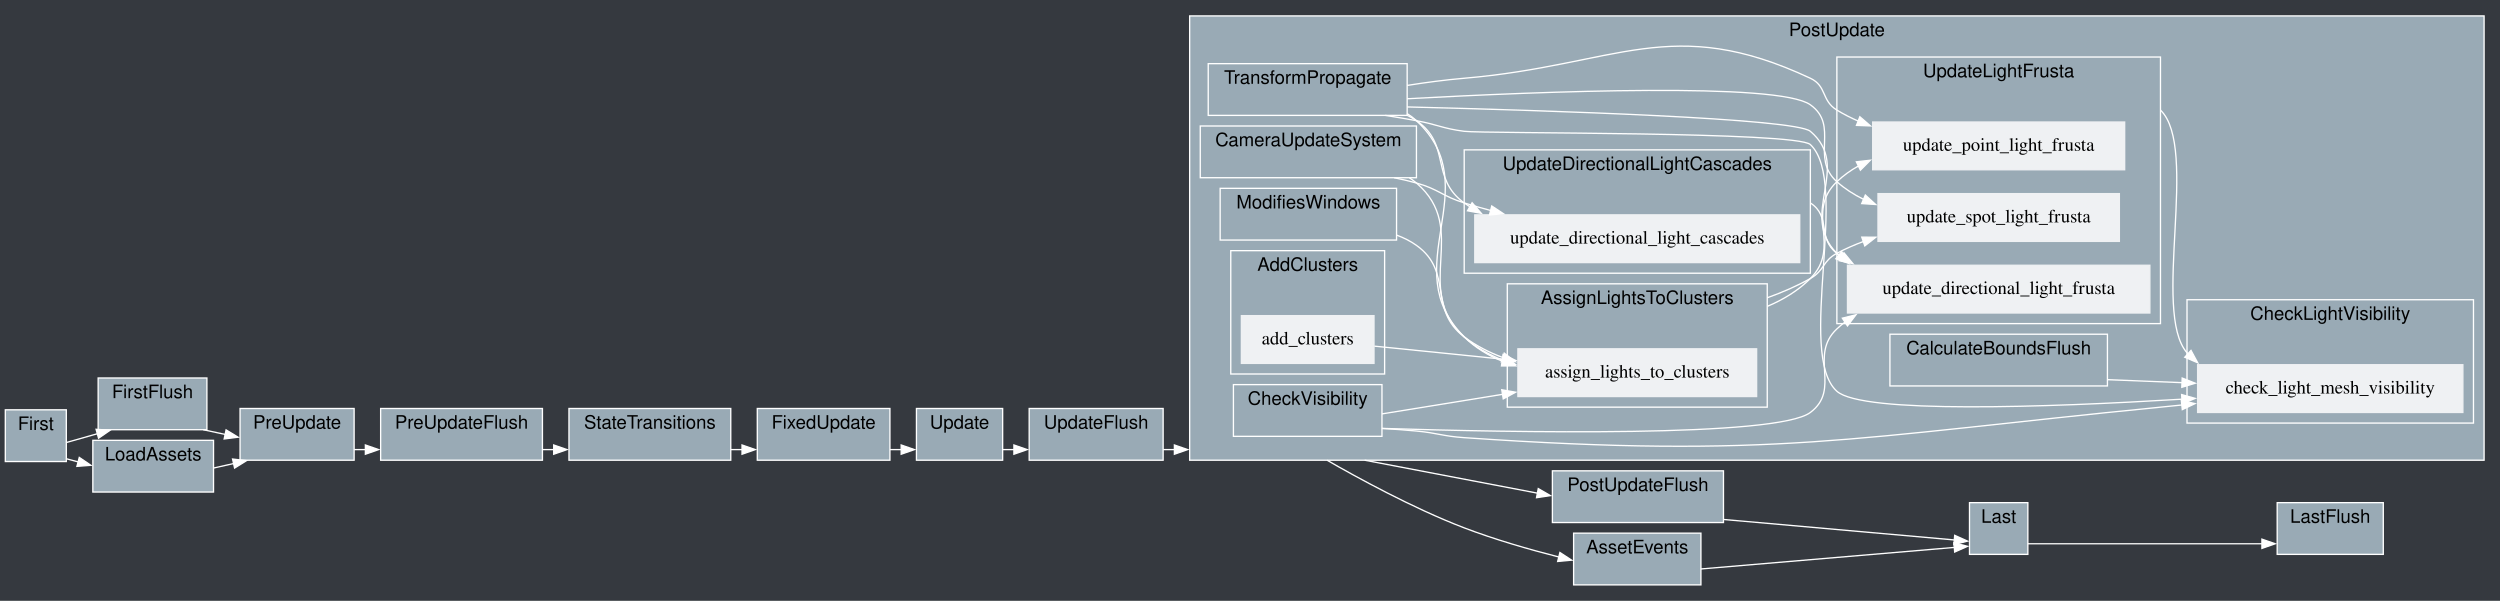
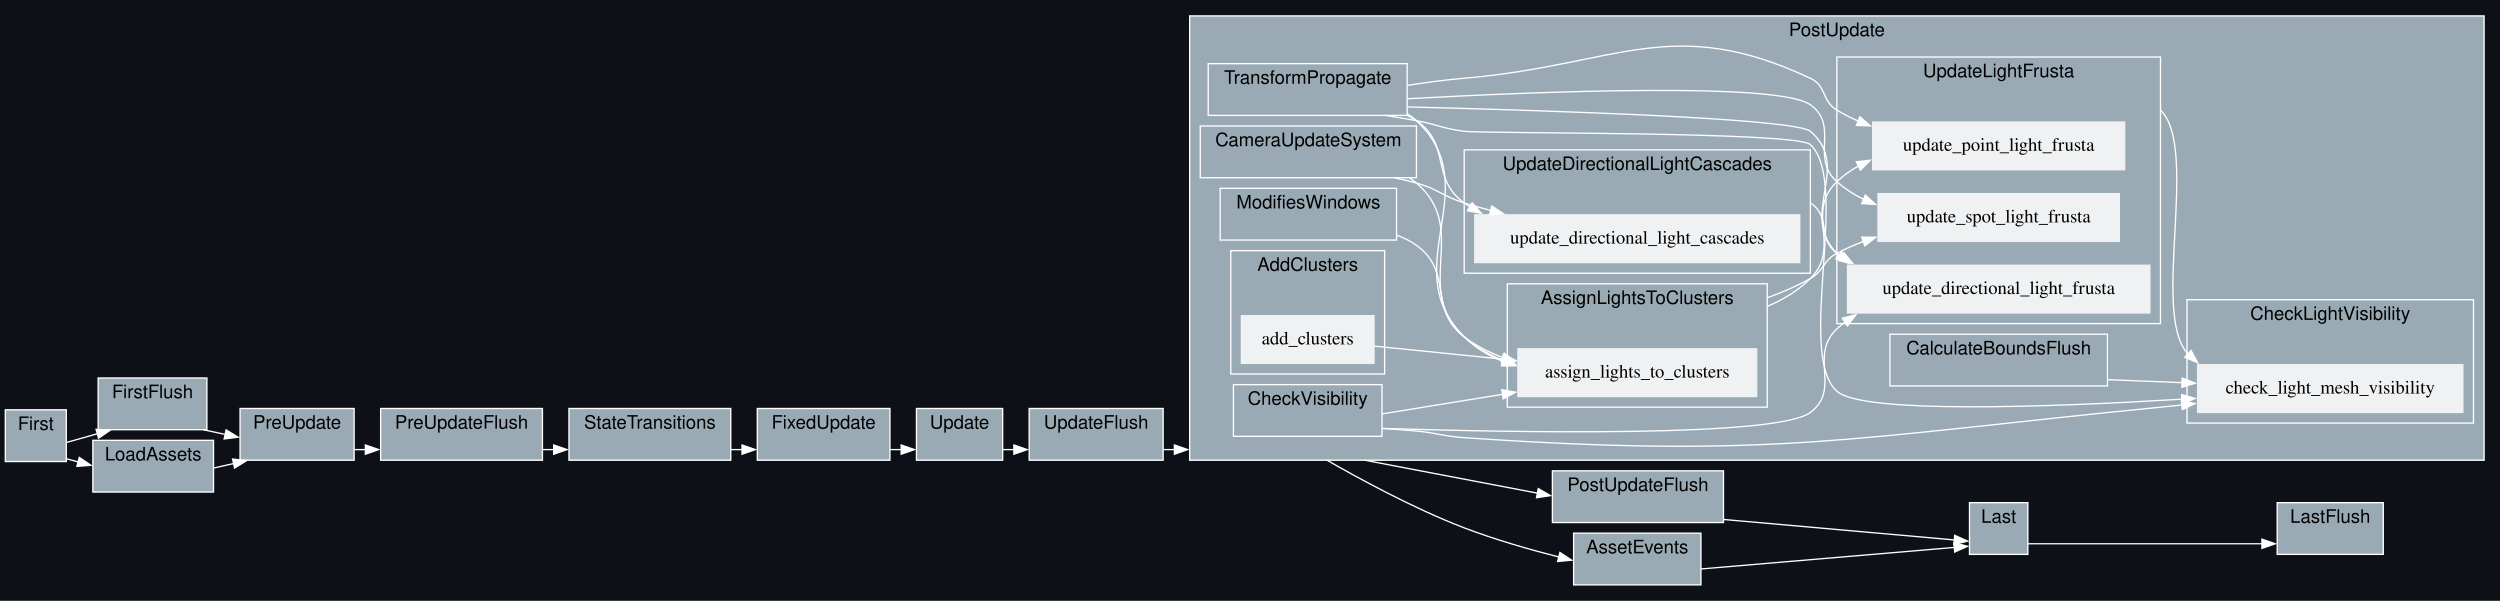
<svg xmlns="http://www.w3.org/2000/svg" width="1885pt" height="453pt" viewBox="0.00 0.00 1885.00 453.00">
  <g id="graph0" class="graph" transform="scale(1 1) rotate(0) translate(4 449)">
-     <polygon fill="#35393f" stroke="none" points="-4,4 -4,-449 1881,-449 1881,4 -4,4" />
+     <polygon fill="#0d1117" stroke="none" points="-4,4 -4,-449 1881,-449 1881,4 -4,4" />
    <g id="clust1" class="cluster">
      <polygon fill="#99aab5" stroke="white" points="70,-125 70,-164 152,-164 152,-125 70,-125" />
      <text text-anchor="middle" x="111" y="-148.8" font-family="Helvetica,sans-Serif" font-size="14.00">FirstFlush</text>
    </g>
    <g id="clust2" class="cluster">
      <polygon fill="#99aab5" stroke="white" points="283,-102 283,-141 405,-141 405,-102 283,-102" />
      <text text-anchor="middle" x="344" y="-125.8" font-family="Helvetica,sans-Serif" font-size="14.00">PreUpdateFlush</text>
    </g>
    <g id="clust3" class="cluster">
      <polygon fill="#99aab5" stroke="white" points="772,-102 772,-141 873,-141 873,-102 772,-102" />
      <text text-anchor="middle" x="822.5" y="-125.8" font-family="Helvetica,sans-Serif" font-size="14.00">UpdateFlush</text>
    </g>
    <g id="clust4" class="cluster">
      <polygon fill="#99aab5" stroke="white" points="1166.5,-55 1166.5,-94 1295.5,-94 1295.5,-55 1166.5,-55" />
      <text text-anchor="middle" x="1231" y="-78.8" font-family="Helvetica,sans-Serif" font-size="14.00">PostUpdateFlush</text>
    </g>
    <g id="clust5" class="cluster">
      <polygon fill="#99aab5" stroke="white" points="1713,-31 1713,-70 1793,-70 1793,-31 1713,-31" />
      <text text-anchor="middle" x="1753" y="-54.8" font-family="Helvetica,sans-Serif" font-size="14.00">LastFlush</text>
    </g>
    <g id="clust6" class="cluster">
      <polygon fill="#99aab5" stroke="white" points="0,-101 0,-140 46,-140 46,-101 0,-101" />
      <text text-anchor="middle" x="23" y="-124.8" font-family="Helvetica,sans-Serif" font-size="14.00">First</text>
    </g>
    <g id="clust7" class="cluster">
      <polygon fill="#99aab5" stroke="white" points="177,-102 177,-141 263,-141 263,-102 177,-102" />
      <text text-anchor="middle" x="220" y="-125.8" font-family="Helvetica,sans-Serif" font-size="14.00">PreUpdate</text>
    </g>
    <g id="clust8" class="cluster">
      <polygon fill="#99aab5" stroke="white" points="425,-102 425,-141 547,-141 547,-102 425,-102" />
      <text text-anchor="middle" x="486" y="-125.8" font-family="Helvetica,sans-Serif" font-size="14.00">StateTransitions</text>
    </g>
    <g id="clust9" class="cluster">
      <polygon fill="#99aab5" stroke="white" points="567,-102 567,-141 667,-141 667,-102 567,-102" />
      <text text-anchor="middle" x="617" y="-125.8" font-family="Helvetica,sans-Serif" font-size="14.00">FixedUpdate</text>
    </g>
    <g id="clust10" class="cluster">
      <polygon fill="#99aab5" stroke="white" points="687,-102 687,-141 752,-141 752,-102 687,-102" />
      <text text-anchor="middle" x="719.5" y="-125.8" font-family="Helvetica,sans-Serif" font-size="14.00">Update</text>
    </g>
    <g id="clust11" class="cluster">
      <polygon fill="#99aab5" stroke="white" points="893,-102 893,-437 1869,-437 1869,-102 893,-102" />
      <text text-anchor="middle" x="1381" y="-421.8" font-family="Helvetica,sans-Serif" font-size="14.00">PostUpdate</text>
    </g>
    <g id="clust12" class="cluster">
      <polygon fill="#99aab5" stroke="white" points="907,-362 907,-401 1057,-401 1057,-362 907,-362" />
      <text text-anchor="middle" x="982" y="-385.8" font-family="Helvetica,sans-Serif" font-size="14.00">TransformPropagate</text>
    </g>
    <g id="clust13" class="cluster">
      <polygon fill="#99aab5" stroke="white" points="916,-268 916,-307 1049,-307 1049,-268 916,-268" />
      <text text-anchor="middle" x="982.5" y="-291.8" font-family="Helvetica,sans-Serif" font-size="14.00">ModifiesWindows</text>
    </g>
    <g id="clust14" class="cluster">
      <polygon fill="#99aab5" stroke="white" points="901,-315 901,-354 1064,-354 1064,-315 901,-315" />
      <text text-anchor="middle" x="982.5" y="-338.8" font-family="Helvetica,sans-Serif" font-size="14.00">CameraUpdateSystem</text>
    </g>
    <g id="clust15" class="cluster">
      <polygon fill="#99aab5" stroke="white" points="1421,-158 1421,-197 1585,-197 1585,-158 1421,-158" />
      <text text-anchor="middle" x="1503" y="-181.8" font-family="Helvetica,sans-Serif" font-size="14.00">CalculateBoundsFlush</text>
    </g>
    <g id="clust16" class="cluster">
      <polygon fill="#99aab5" stroke="white" points="926,-120 926,-159 1038,-159 1038,-120 926,-120" />
      <text text-anchor="middle" x="982" y="-143.8" font-family="Helvetica,sans-Serif" font-size="14.00">CheckVisibility</text>
    </g>
    <g id="clust17" class="cluster">
      <polygon fill="#99aab5" stroke="white" points="924,-167 924,-260 1040,-260 1040,-167 924,-167" />
      <text text-anchor="middle" x="982" y="-244.8" font-family="Helvetica,sans-Serif" font-size="14.00">AddClusters</text>
    </g>
    <g id="clust18" class="cluster">
      <polygon fill="#99aab5" stroke="white" points="1132.5,-142 1132.5,-235 1328.5,-235 1328.5,-142 1132.5,-142" />
      <text text-anchor="middle" x="1230.5" y="-219.8" font-family="Helvetica,sans-Serif" font-size="14.00">AssignLightsToClusters</text>
    </g>
    <g id="clust19" class="cluster">
      <polygon fill="#99aab5" stroke="white" points="1645,-130 1645,-223 1861,-223 1861,-130 1645,-130" />
      <text text-anchor="middle" x="1753" y="-207.8" font-family="Helvetica,sans-Serif" font-size="14.00">CheckLightVisibility</text>
    </g>
    <g id="clust20" class="cluster">
      <polygon fill="#99aab5" stroke="white" points="1100,-243 1100,-336 1361,-336 1361,-243 1100,-243" />
      <text text-anchor="middle" x="1230.5" y="-320.8" font-family="Helvetica,sans-Serif" font-size="14.00">UpdateDirectionalLightCascades</text>
    </g>
    <g id="clust21" class="cluster">
      <polygon fill="#99aab5" stroke="white" points="1381,-205 1381,-406 1625,-406 1625,-205 1381,-205" />
      <text text-anchor="middle" x="1503" y="-390.8" font-family="Helvetica,sans-Serif" font-size="14.00">UpdateLightFrusta</text>
    </g>
    <g id="clust22" class="cluster">
      <polygon fill="#99aab5" stroke="white" points="1481,-31 1481,-70 1525,-70 1525,-31 1481,-31" />
      <text text-anchor="middle" x="1503" y="-54.8" font-family="Helvetica,sans-Serif" font-size="14.00">Last</text>
    </g>
    <g id="clust23" class="cluster">
      <polygon fill="#99aab5" stroke="white" points="66,-78 66,-117 157,-117 157,-78 66,-78" />
      <text text-anchor="middle" x="111.5" y="-101.8" font-family="Helvetica,sans-Serif" font-size="14.00">LoadAssets</text>
    </g>
    <g id="clust24" class="cluster">
      <polygon fill="#99aab5" stroke="white" points="1182.5,-8 1182.5,-47 1278.5,-47 1278.5,-8 1182.5,-8" />
      <text text-anchor="middle" x="1230.5" y="-31.8" font-family="Helvetica,sans-Serif" font-size="14.00">AssetEvents</text>
    </g>
    <g id="edge2" class="edge">
      <path fill="none" stroke="white" d="M149.21,-125C154.62,-123.84 160.27,-122.62 165.92,-121.41" />
      <polygon fill="white" stroke="white" points="166.48,-124.87 175.53,-119.35 165.01,-118.02 166.48,-124.87" />
    </g>
    <g id="edge4" class="edge">
      <path fill="none" stroke="white" d="M405,-110C407.88,-110 410.78,-110 413.68,-110" />
      <polygon fill="white" stroke="white" points="413.49,-113.5 423.49,-110 413.49,-106.5 413.49,-113.5" />
    </g>
    <g id="edge8" class="edge">
      <path fill="none" stroke="white" d="M873,-110C875.82,-110 878.7,-110 881.62,-110" />
      <polygon fill="white" stroke="white" points="881.49,-113.5 891.49,-110 881.49,-106.5 881.49,-113.5" />
    </g>
    <g id="edge10" class="edge">
      <path fill="none" stroke="white" d="M1295.5,-57.32C1350.24,-52.46 1426.79,-45.67 1469.65,-41.87" />
      <polygon fill="white" stroke="white" points="1469.84,-45.37 1479.5,-41 1469.23,-38.39 1469.84,-45.37" />
    </g>
    <g id="edge1" class="edge">
      <path fill="none" stroke="white" d="M46,-115.34C52.44,-117.18 59.5,-119.18 66,-121 67.17,-121.33 68.36,-121.66 69.55,-121.99" />
      <polygon fill="white" stroke="white" points="68.45,-125.32 79.02,-124.6 70.31,-118.57 68.45,-125.32" />
    </g>
    <g id="edge13" class="edge">
      <path fill="none" stroke="white" d="M46,-103.12C48.89,-102.34 51.94,-101.53 55.09,-100.68" />
      <polygon fill="white" stroke="white" points="55.78,-104.12 64.54,-98.16 53.98,-97.36 55.78,-104.12" />
    </g>
    <g id="edge3" class="edge">
      <path fill="none" stroke="white" d="M263,-110C265.78,-110 268.62,-110 271.49,-110" />
      <polygon fill="white" stroke="white" points="271.49,-113.5 281.49,-110 271.49,-106.5 271.49,-113.5" />
    </g>
    <g id="edge5" class="edge">
      <path fill="none" stroke="white" d="M547,-110C549.86,-110 552.74,-110 555.6,-110" />
      <polygon fill="white" stroke="white" points="555.49,-113.5 565.49,-110 555.49,-106.5 555.49,-113.5" />
    </g>
    <g id="edge6" class="edge">
      <path fill="none" stroke="white" d="M667,-110C669.85,-110 672.71,-110 675.54,-110" />
      <polygon fill="white" stroke="white" points="675.49,-113.5 685.49,-110 675.49,-106.5 675.49,-113.5" />
    </g>
    <g id="edge7" class="edge">
      <path fill="none" stroke="white" d="M752,-110C754.81,-110 757.71,-110 760.65,-110" />
      <polygon fill="white" stroke="white" points="760.49,-113.5 770.49,-110 760.49,-106.5 760.49,-113.5" />
    </g>
    <g id="edge9" class="edge">
      <path fill="none" stroke="white" d="M1024.95,-102C1060.58,-95.21 1112.59,-85.29 1155.24,-77.16" />
      <polygon fill="white" stroke="white" points="1155.85,-80.61 1165.01,-75.3 1154.54,-73.73 1155.85,-80.61" />
    </g>
    <g id="edge14" class="edge">
      <path fill="none" stroke="white" d="M996.58,-102C1017.97,-89.68 1061.09,-65.89 1100,-51 1122.85,-42.26 1148.75,-34.79 1171.36,-29.03" />
      <polygon fill="white" stroke="white" points="1172.17,-32.44 1181.03,-26.63 1170.48,-25.65 1172.17,-32.44" />
    </g>
    <g id="node20" class="node">
      <polygon fill="#eff1f3" stroke="#eff1f3" points="1320.5,-186 1140.5,-186 1140.5,-150 1320.5,-150 1320.5,-186" />
      <text text-anchor="middle" x="1230.5" y="-164.3" font-family="Times,serif" font-size="14.00">assign_lights_to_clusters</text>
    </g>
    <g id="edge17" class="edge">
      <path fill="none" stroke="white" d="M1057,-363.34C1059.48,-361.79 1061.83,-360.02 1064,-358 1118.27,-307.42 1047.23,-247.15 1100,-195 1108.36,-186.74 1118.54,-180.71 1129.5,-176.33" />
      <polygon fill="white" stroke="white" points="1130.46,-179.71 1138.77,-173.13 1128.17,-173.09 1130.46,-179.71" />
    </g>
    <g id="node22" class="node">
      <polygon fill="#eff1f3" stroke="#eff1f3" points="1853,-174 1653,-174 1653,-138 1853,-138 1853,-174" />
      <text text-anchor="middle" x="1753" y="-152.3" font-family="Times,serif" font-size="14.00">check_light_mesh_visibility</text>
    </g>
    <g id="edge31" class="edge">
      <path fill="none" stroke="white" d="M1040.5,-362C1048.41,-360.75 1056.42,-359.4 1064,-358 1080.12,-355.02 1083.74,-352.1 1100,-350 1114.39,-348.14 1350.39,-349.9 1361,-340 1391.39,-311.63 1350.07,-181.78 1381,-154 1400.08,-136.86 1539.04,-141.82 1641.31,-148.02" />
      <polygon fill="white" stroke="white" points="1640.94,-151.5 1651.14,-148.63 1641.38,-144.52 1640.94,-151.5" />
    </g>
    <g id="node24" class="node">
      <polygon fill="#eff1f3" stroke="#eff1f3" points="1353,-287 1108,-287 1108,-251 1353,-251 1353,-287" />
      <text text-anchor="middle" x="1230.5" y="-265.3" font-family="Times,serif" font-size="14.00">update_directional_light_cascades</text>
    </g>
    <g id="edge21" class="edge">
      <path fill="none" stroke="white" d="M1057,-362.08C1059.43,-360.87 1061.77,-359.51 1064,-358 1090.37,-340.12 1074.16,-314.65 1100,-296 1101.4,-294.99 1102.82,-294.02 1104.28,-293.08" />
      <polygon fill="white" stroke="white" points="1105.97,-296.15 1112.9,-288.14 1102.48,-290.07 1105.97,-296.15" />
    </g>
    <g id="node26" class="node">
      <polygon fill="#eff1f3" stroke="#eff1f3" points="1617,-249 1389,-249 1389,-213 1617,-213 1617,-249" />
      <text text-anchor="middle" x="1503" y="-227.3" font-family="Times,serif" font-size="14.00">update_directional_light_frusta</text>
    </g>
    <g id="edge24" class="edge">
      <path fill="none" stroke="white" d="M1057,-368.37C1163.78,-365.69 1349.62,-359.68 1361,-350 1392.87,-322.89 1351.49,-287.67 1381,-258 1381.5,-257.5 1382,-257.01 1382.52,-256.52" />
      <polygon fill="white" stroke="white" points="1384.6,-259.34 1390.19,-250.33 1380.21,-253.89 1384.6,-259.34" />
    </g>
    <g id="node27" class="node">
      <polygon fill="#eff1f3" stroke="#eff1f3" points="1598,-357 1408,-357 1408,-321 1598,-321 1598,-357" />
      <text text-anchor="middle" x="1503" y="-335.3" font-family="Times,serif" font-size="14.00">update_point_light_frusta</text>
    </g>
    <g id="edge26" class="edge">
      <path fill="none" stroke="white" d="M1057,-384.59C1071.21,-386.85 1086.03,-388.81 1100,-390 1215.58,-399.81 1255.95,-439.2 1361,-390 1373.57,-384.11 1369.15,-373.23 1381,-366 1386.17,-362.85 1391.66,-360.06 1397.34,-357.6" />
      <polygon fill="white" stroke="white" points="1398.32,-360.98 1406.34,-354.06 1395.76,-354.46 1398.32,-360.98" />
    </g>
    <g id="node28" class="node">
      <polygon fill="#eff1f3" stroke="#eff1f3" points="1594,-303 1412,-303 1412,-267 1594,-267 1594,-303" />
      <text text-anchor="middle" x="1503" y="-281.3" font-family="Times,serif" font-size="14.00">update_spot_light_frusta</text>
    </g>
    <g id="edge28" class="edge">
      <path fill="none" stroke="white" d="M1057,-374.54C1160.07,-380.19 1336.97,-387.13 1361,-370 1383.2,-354.17 1360.67,-330.17 1381,-312 1387,-306.64 1393.83,-302.27 1401.11,-298.71" />
      <polygon fill="white" stroke="white" points="1402.46,-301.94 1410.29,-294.8 1399.72,-295.5 1402.46,-301.94" />
    </g>
    <g id="edge20" class="edge">
      <path fill="none" stroke="white" d="M1049,-271.75C1054.34,-269.79 1059.43,-267.26 1064,-264 1092.18,-243.94 1072.42,-215.87 1100,-195 1108.79,-188.35 1118.84,-183.24 1129.36,-179.34" />
      <polygon fill="white" stroke="white" points="1130.18,-182.75 1138.58,-176.29 1127.98,-176.1 1130.18,-182.75" />
    </g>
    <g id="edge19" class="edge">
      <path fill="none" stroke="white" d="M1058.59,-315C1060.48,-313.8 1062.29,-312.47 1064,-311 1104.99,-275.88 1060.05,-231.31 1100,-195 1108.56,-187.22 1118.78,-181.45 1129.65,-177.21" />
      <polygon fill="white" stroke="white" points="1130.49,-180.62 1138.82,-174.08 1128.23,-174 1130.49,-180.62" />
    </g>
    <g id="edge22" class="edge">
      <path fill="none" stroke="white" d="M1047.16,-315C1052.89,-313.83 1058.58,-312.51 1064,-311 1080.7,-306.36 1083.44,-301.13 1100,-296 1106.55,-293.97 1113.34,-292.05 1120.21,-290.24" />
      <polygon fill="white" stroke="white" points="1120.77,-293.71 1129.6,-287.85 1119.05,-286.92 1120.77,-293.71" />
    </g>
    <g id="edge30" class="edge">
      <path fill="none" stroke="white" d="M1585,-162.73C1603.04,-162.01 1622.48,-161.22 1641.48,-160.46" />
      <polygon fill="white" stroke="white" points="1641.37,-163.96 1651.22,-160.06 1641.09,-156.97 1641.37,-163.96" />
    </g>
    <g id="edge18" class="edge">
      <path fill="none" stroke="white" d="M1038,-136.92C1064.84,-141.28 1097.99,-146.66 1129.12,-151.71" />
      <polygon fill="white" stroke="white" points="1128.33,-155.13 1138.76,-153.28 1129.45,-148.22 1128.33,-155.13" />
    </g>
    <g id="edge33" class="edge">
      <path fill="none" stroke="white" d="M1038,-125.94C1046.71,-125.43 1055.61,-124.79 1064,-124 1080.08,-122.49 1083.88,-120.11 1100,-119 1333,-102.9 1392.57,-119.07 1625,-142 1630.31,-142.52 1635.74,-143.07 1641.22,-143.64" />
      <polygon fill="white" stroke="white" points="1640.72,-147.1 1651.03,-144.66 1641.45,-140.14 1640.72,-147.1" />
    </g>
    <g id="edge23" class="edge">
      <path fill="none" stroke="white" d="M1038,-125.99C1136.67,-122.89 1335.87,-119.1 1361,-138 1384.48,-155.66 1359.57,-180.91 1381,-201 1383.07,-202.94 1385.25,-204.77 1387.52,-206.48" />
      <polygon fill="white" stroke="white" points="1385.13,-209.1 1395.41,-211.69 1388.99,-203.26 1385.13,-209.1" />
    </g>
    <g id="node18" class="node">
      <polygon fill="#eff1f3" stroke="#eff1f3" points="1032,-211 932,-211 932,-175 1032,-175 1032,-211" />
      <text text-anchor="middle" x="982" y="-189.3" font-family="Times,serif" font-size="14.00">add_clusters</text>
    </g>
    <g id="edge16" class="edge">
      <path fill="none" stroke="white" d="M1032.29,-188C1060.06,-185.18 1095.78,-181.56 1129.17,-178.18" />
      <polygon fill="white" stroke="white" points="1129.29,-181.68 1138.89,-177.19 1128.59,-174.72 1129.29,-181.68" />
    </g>
    <g id="edge27" class="edge">
      <path fill="none" stroke="white" d="M1328.5,-217.97C1340.55,-223.05 1351.84,-229.87 1361,-239 1384.83,-262.75 1356.65,-288.79 1381,-312 1385.89,-316.66 1391.4,-320.59 1397.31,-323.88" />
      <polygon fill="white" stroke="white" points="1395.69,-326.99 1406.21,-328.2 1398.74,-320.69 1395.69,-326.99" />
    </g>
    <g id="edge29" class="edge">
      <path fill="none" stroke="white" d="M1328.5,-224.48C1339.79,-228.52 1350.88,-233.31 1361,-239 1371.69,-245.01 1370.18,-252.23 1381,-258 1387.44,-261.43 1394.31,-264.43 1401.36,-267.05" />
      <polygon fill="white" stroke="white" points="1399.78,-270.21 1410.38,-270.13 1402.05,-263.59 1399.78,-270.21" />
    </g>
    <g id="edge25" class="edge">
      <path fill="none" stroke="white" d="M1361,-296C1376.99,-285.58 1365.84,-269.59 1381,-258 1382.18,-257.1 1383.38,-256.23 1384.6,-255.38" />
      <polygon fill="white" stroke="white" points="1386.36,-258.41 1393.09,-250.23 1382.73,-252.43 1386.36,-258.41" />
    </g>
    <g id="edge32" class="edge">
      <path fill="none" stroke="white" d="M1625,-366C1654.42,-337.58 1618.14,-213.86 1645,-183 1645.26,-182.7 1645.52,-182.41 1645.79,-182.11" />
      <polygon fill="white" stroke="white" points="1648.02,-184.81 1653.05,-175.49 1643.31,-179.64 1648.02,-184.81" />
    </g>
    <g id="edge11" class="edge">
      <path fill="none" stroke="white" d="M1525,-39C1563.7,-39 1647.3,-39 1701.53,-39" />
      <polygon fill="white" stroke="white" points="1701.49,-42.5 1711.49,-39 1701.49,-35.5 1701.49,-42.5" />
    </g>
    <g id="edge12" class="edge">
      <path fill="none" stroke="white" d="M157,-96.09C162.09,-97.24 167.29,-98.4 172.4,-99.55" />
      <polygon fill="white" stroke="white" points="171.35,-102.9 181.87,-101.67 172.88,-96.07 171.35,-102.9" />
    </g>
    <g id="edge15" class="edge">
      <path fill="none" stroke="white" d="M1278.5,-20C1333.21,-24.65 1422.13,-32.21 1469.65,-36.25" />
      <polygon fill="white" stroke="white" points="1469.23,-39.73 1479.5,-37.09 1469.83,-32.75 1469.23,-39.73" />
    </g>
  </g>
</svg>
